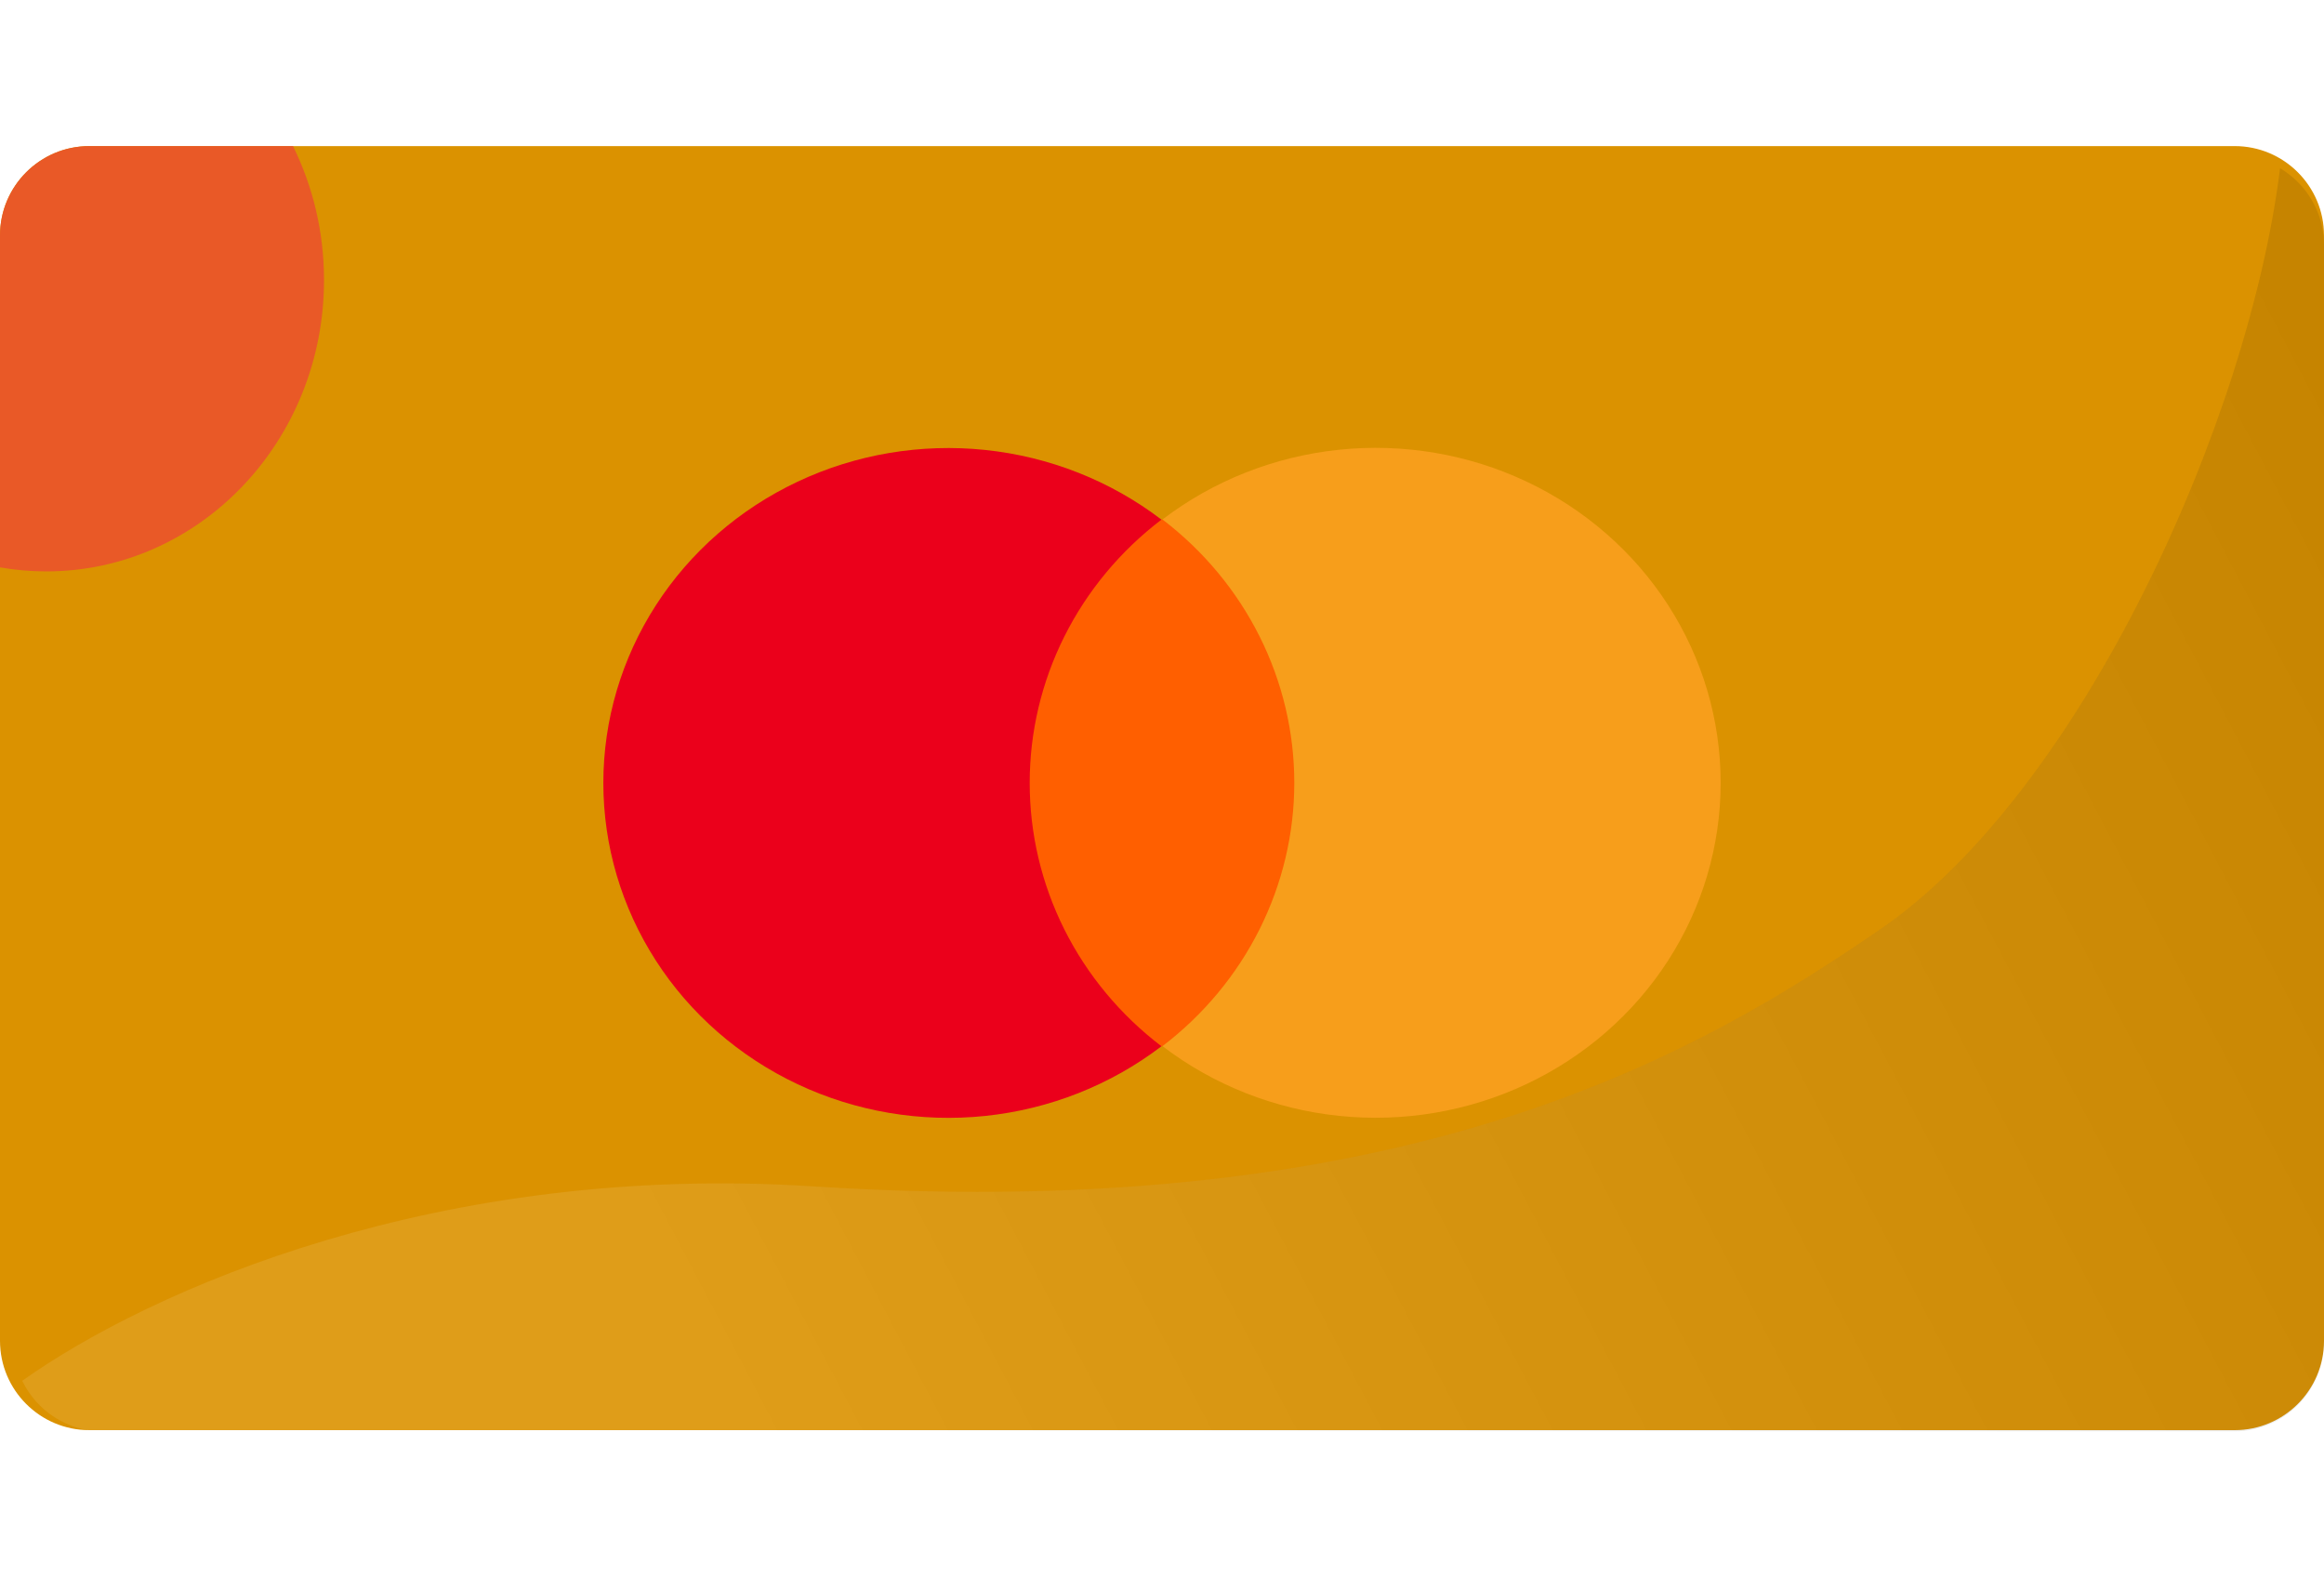
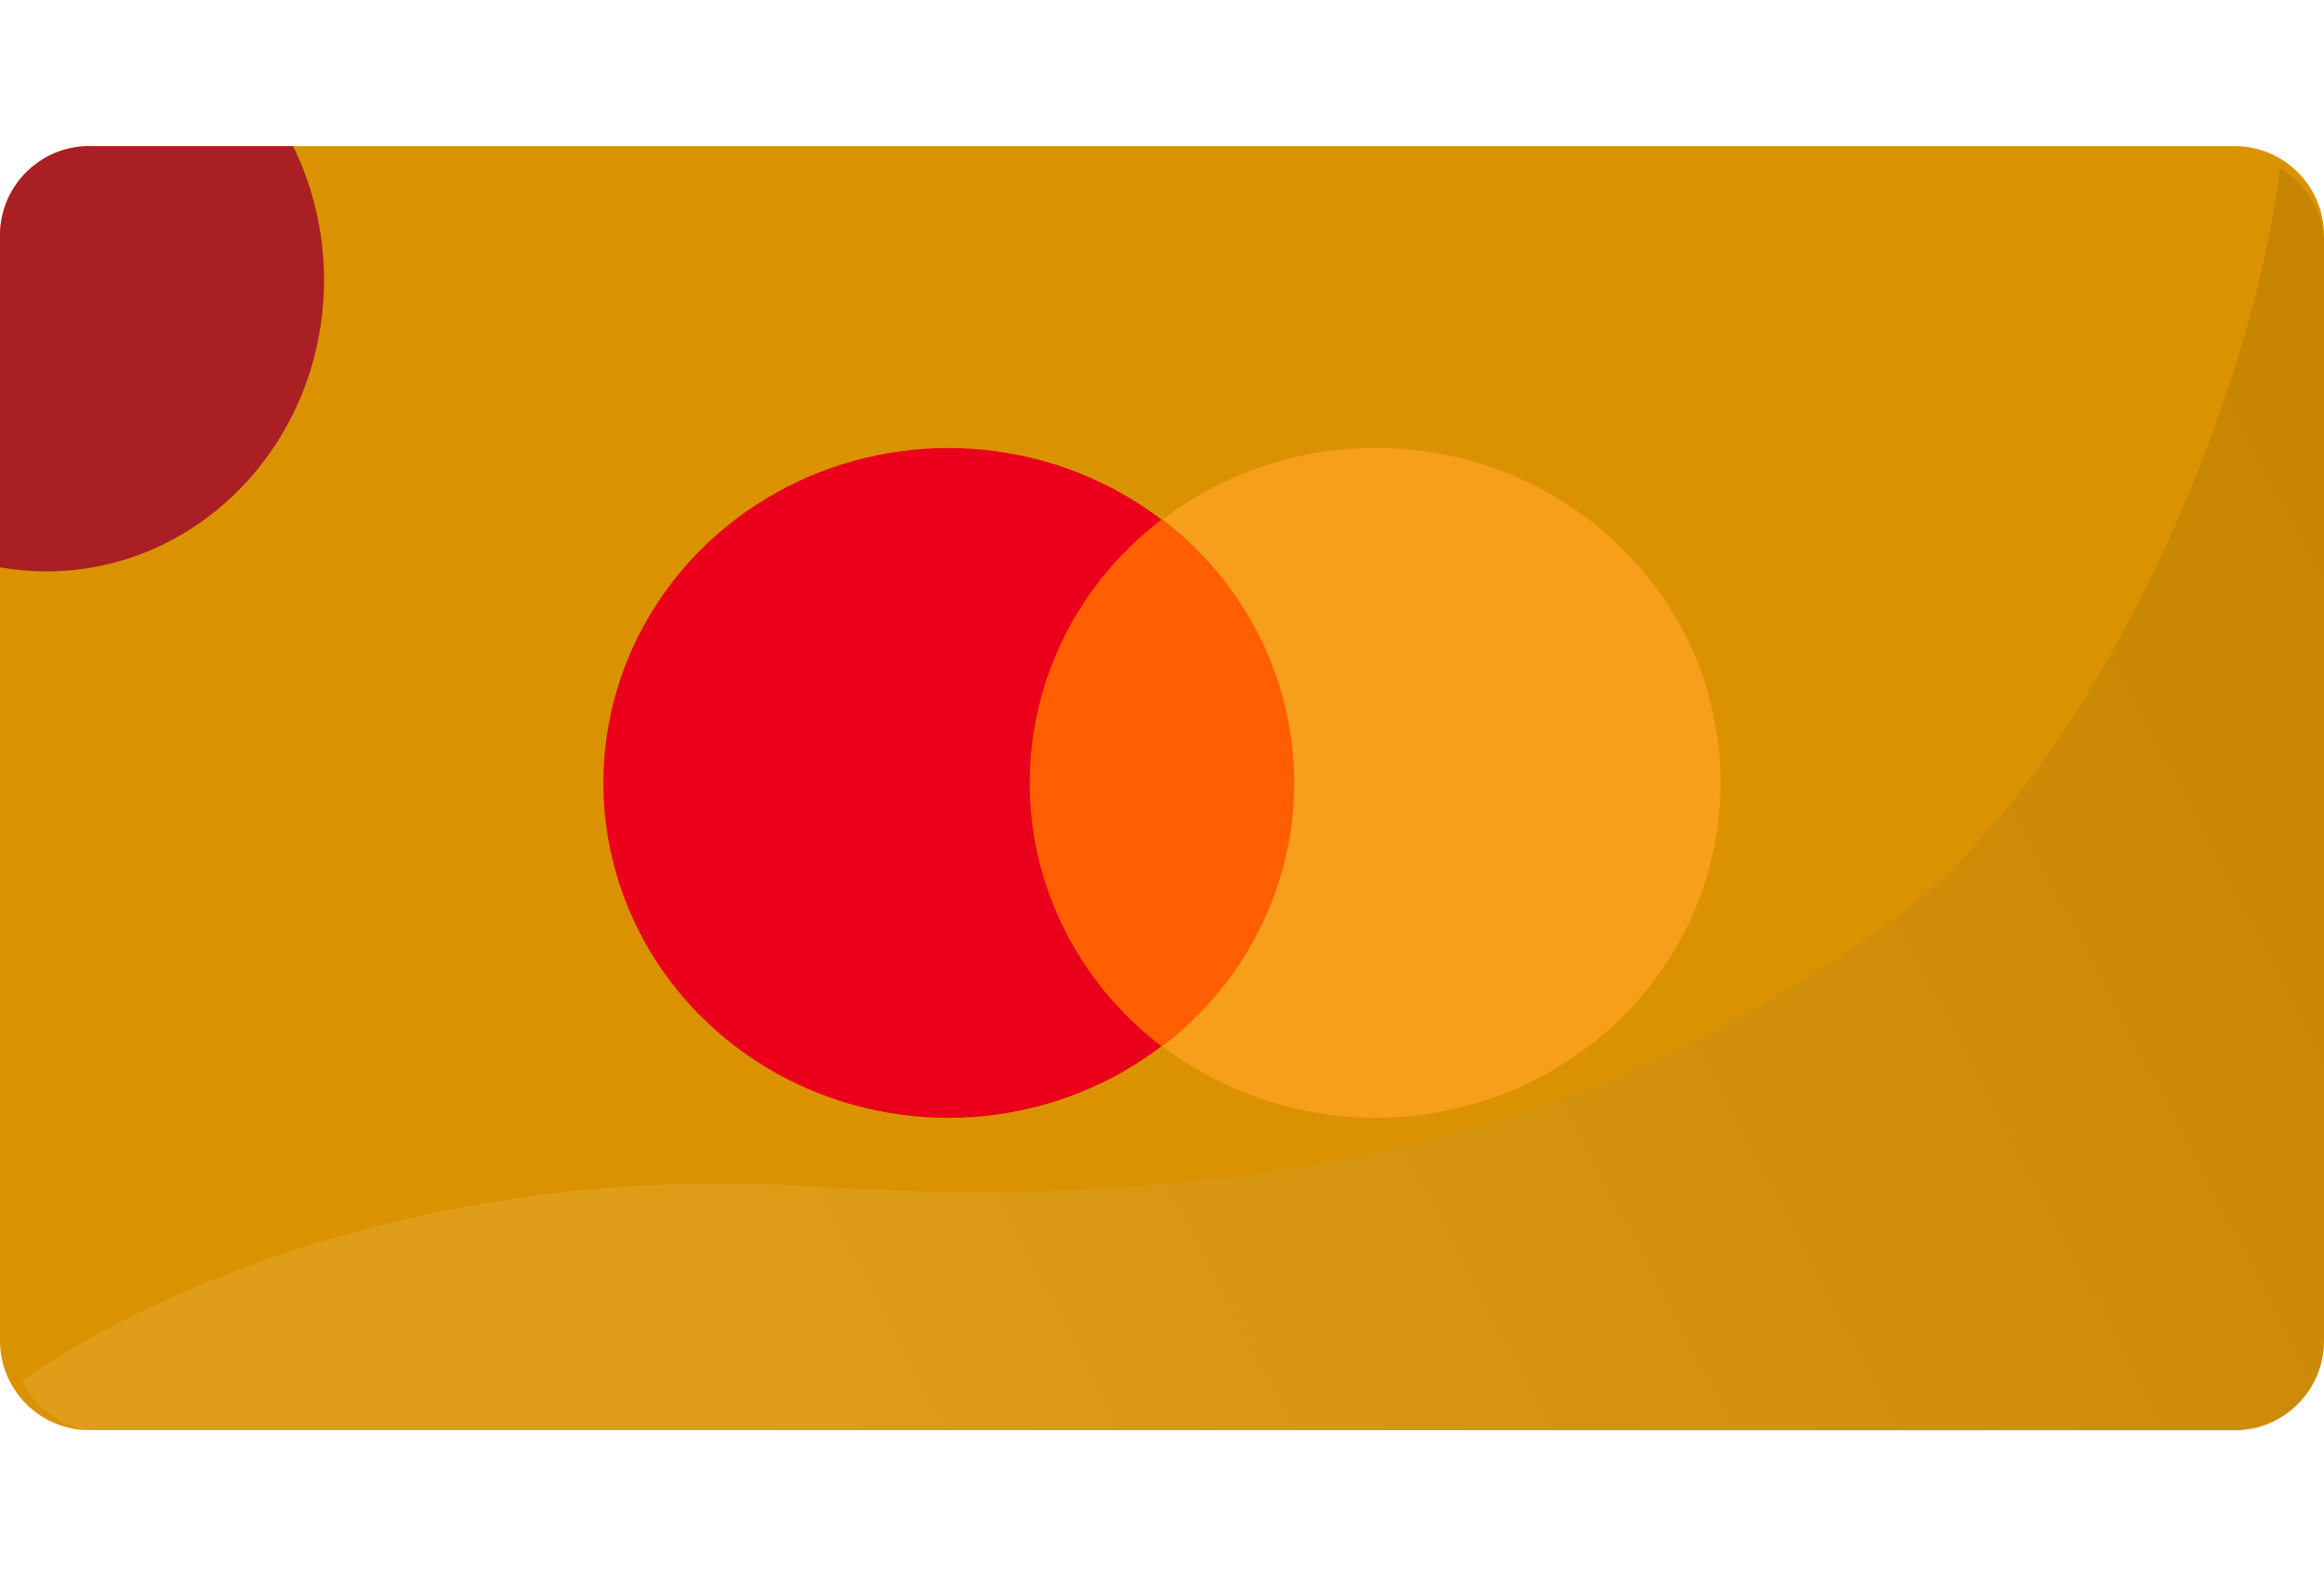
<svg xmlns="http://www.w3.org/2000/svg" width="112" height="76" viewBox="0 0 208 115" fill="none">
  <rect width="208" height="114.89" rx="8" fill="#DB9200" />
-   <path fill-rule="evenodd" clip-rule="evenodd" d="M4.143 38.054C17.871 38.054 29 26.382 29 11.984C29 7.663 27.998 3.588 26.224 0H8C3.582 0 0 3.582 0 8V37.693C1.347 37.93 2.731 38.054 4.143 38.054Z" fill="#E95927" />
+   <path fill-rule="evenodd" clip-rule="evenodd" d="M4.143 38.054C17.871 38.054 29 26.382 29 11.984C29 7.663 27.998 3.588 26.224 0H8C3.582 0 0 3.582 0 8V37.693C1.347 37.93 2.731 38.054 4.143 38.054Z" fill="#A91F23" />
  <path opacity="0.1" fill-rule="evenodd" clip-rule="evenodd" d="M1.988 110.473C13.484 102.31 39.336 90.92 72.782 93.077C126.731 96.556 152.642 80.766 168.23 70.113C186.261 57.791 201.28 24.592 204.068 1.984C206.421 3.377 208 5.941 208 8.874V106.999C208 111.418 204.418 114.999 200 114.999H9.197C6.023 114.999 3.281 113.151 1.988 110.473Z" fill="url(#paint0_linear)" />
  <path d="M117.692 33.422H87.967V80.544H117.692V33.422Z" fill="#FF5F00" />
  <path d="M92.16 56.978C92.156 52.44 93.216 47.962 95.259 43.88C97.302 39.799 100.275 36.222 103.952 33.421C99.398 29.947 93.928 27.786 88.168 27.187C82.408 26.587 76.59 27.572 71.38 30.03C66.169 32.487 61.776 36.318 58.703 41.084C55.63 45.85 54 51.359 54 56.982C54 62.605 55.63 68.114 58.703 72.88C61.776 77.646 66.169 81.477 71.38 83.934C76.59 86.392 82.408 87.377 88.168 86.777C93.928 86.178 99.398 84.017 103.952 80.543C100.274 77.741 97.3 74.163 95.257 70.08C93.214 65.997 92.155 61.517 92.16 56.978Z" fill="#EB001B" />
  <path d="M154 56.974C154 62.597 152.37 68.106 149.296 72.873C146.222 77.639 141.828 81.47 136.617 83.927C131.406 86.384 125.588 87.369 119.828 86.768C114.067 86.168 108.597 84.006 104.043 80.531C107.719 77.727 110.691 74.149 112.734 70.068C114.778 65.986 115.84 61.508 115.84 56.97C115.84 52.432 114.778 47.953 112.734 43.872C110.691 39.791 107.719 36.213 104.043 33.409C108.597 29.933 114.067 27.772 119.828 27.171C125.588 26.571 131.406 27.555 136.617 30.013C141.828 32.47 146.222 36.301 149.296 41.067C152.37 45.833 154 51.343 154 56.966V56.974Z" fill="#F79E1B" />
  <defs>
    <linearGradient id="paint0_linear" x1="204.208" y1="8.989" x2="1.004" y2="115.766" gradientUnits="userSpaceOnUse">
      <stop />
      <stop offset="0.75" stop-color="white" />
    </linearGradient>
  </defs>
</svg>
